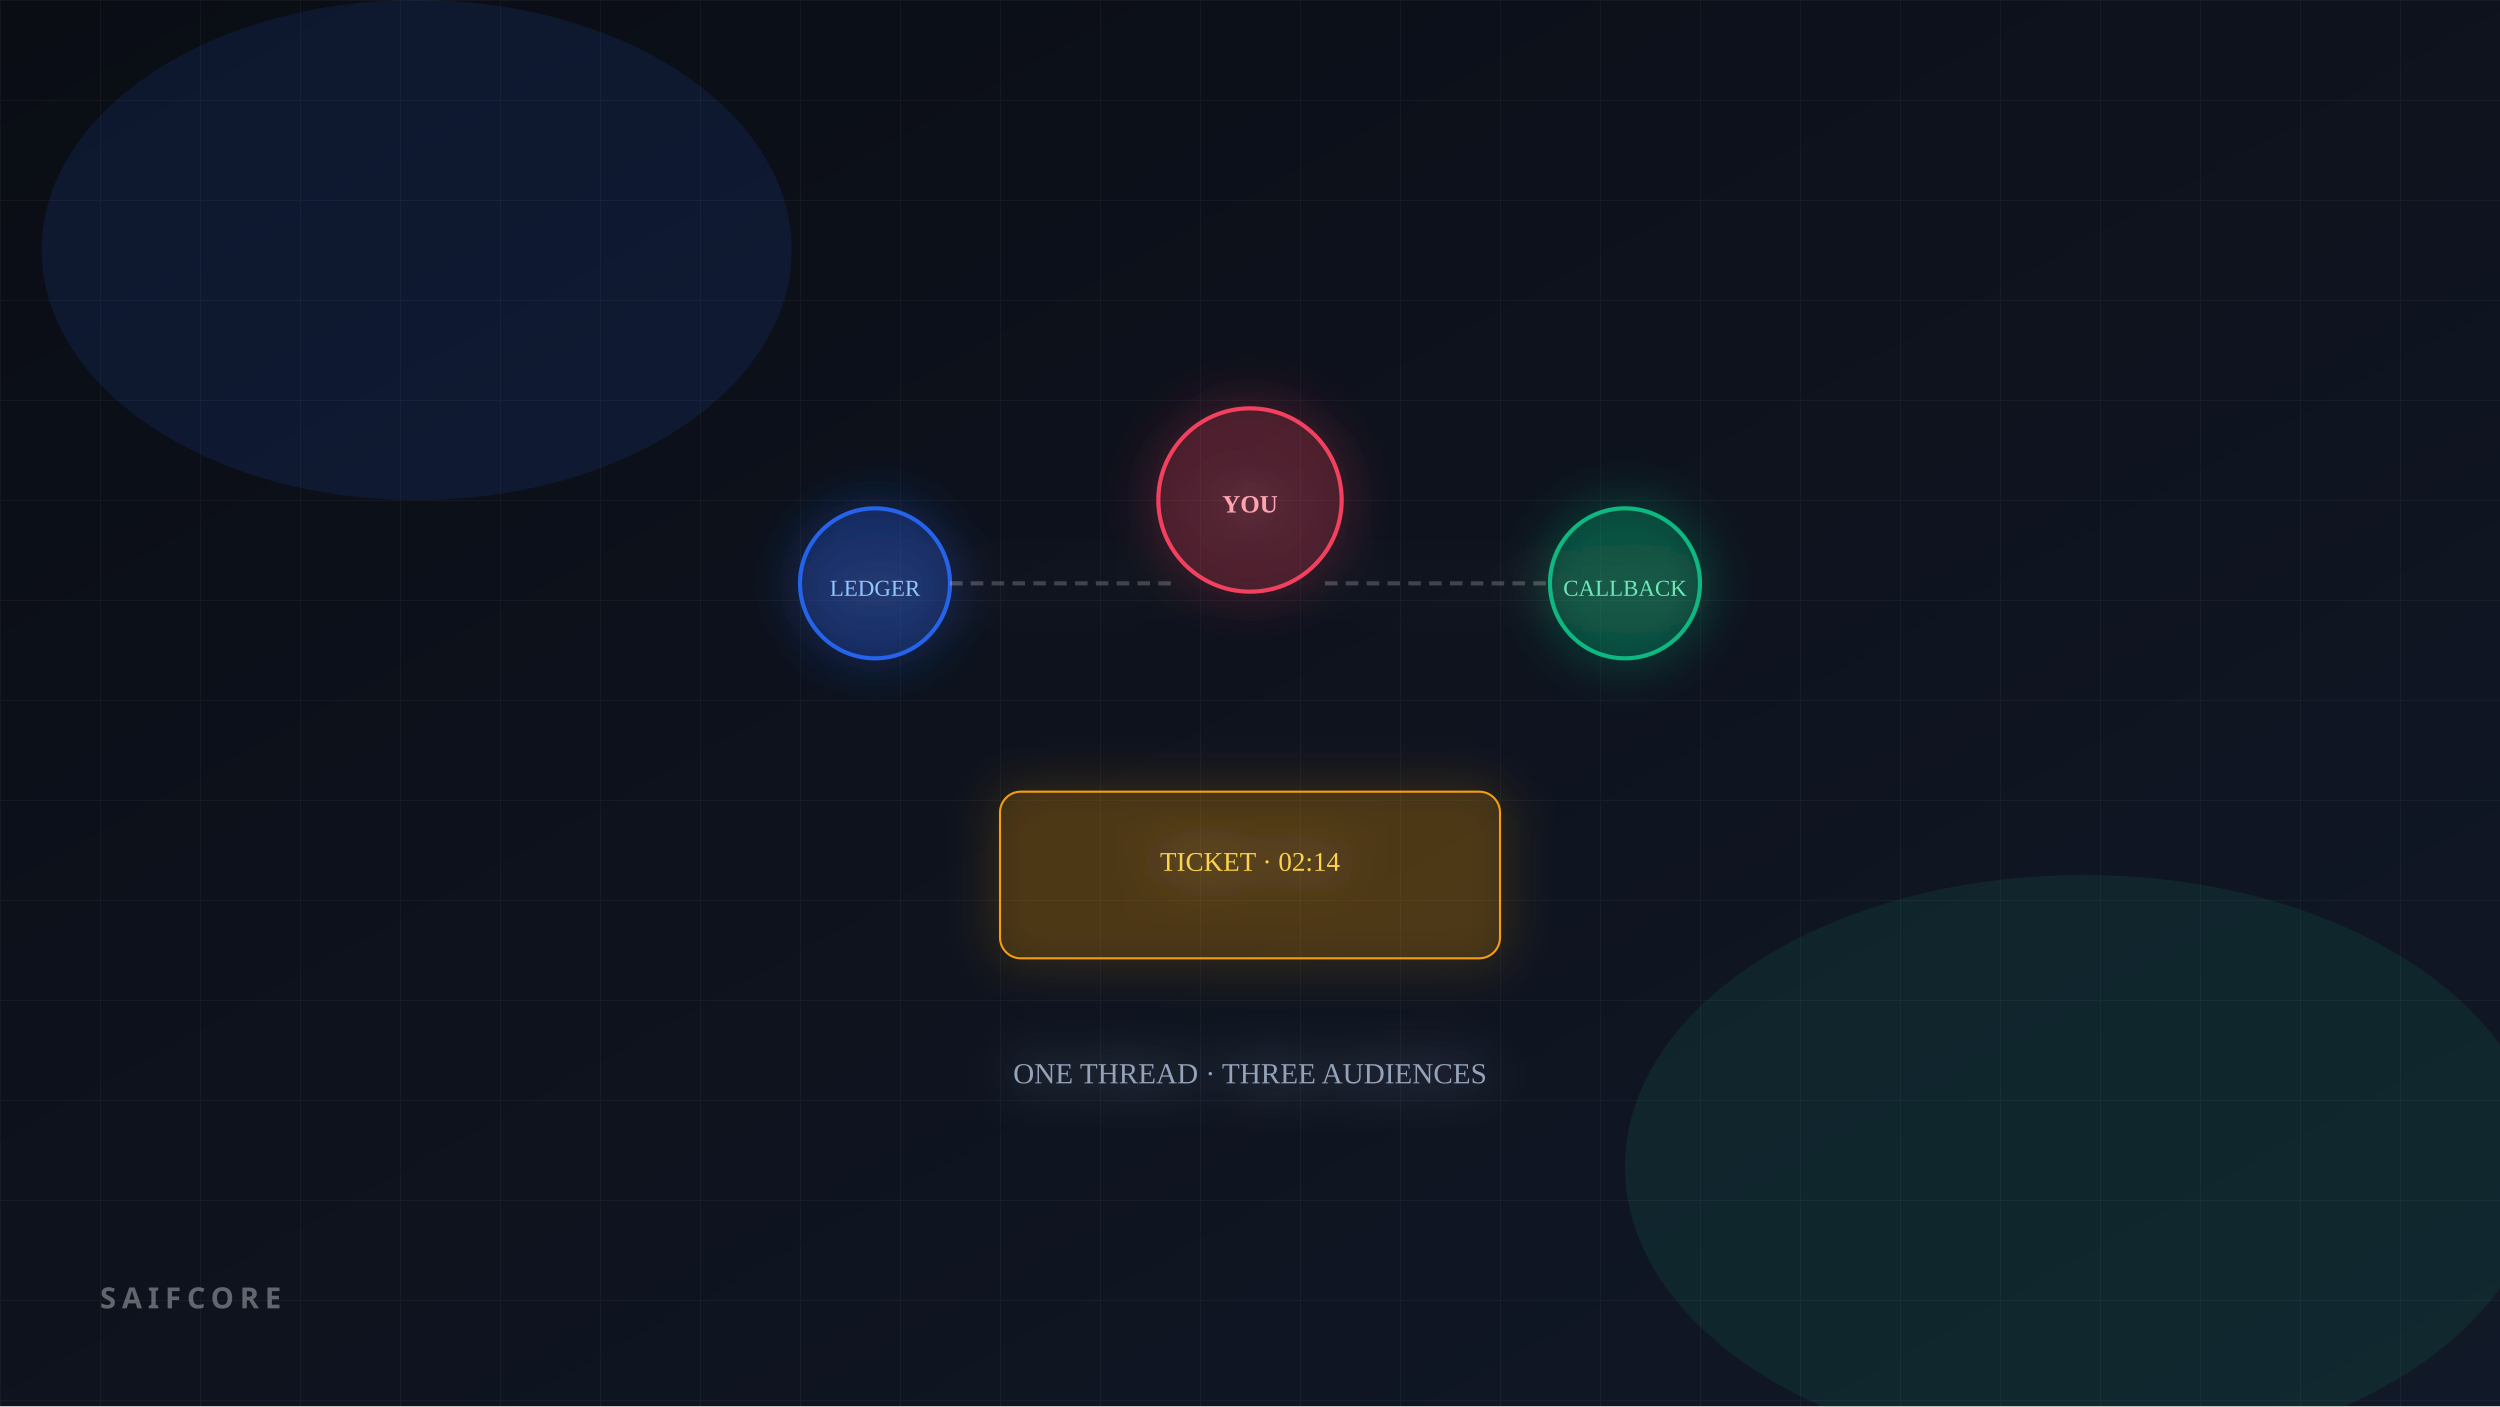
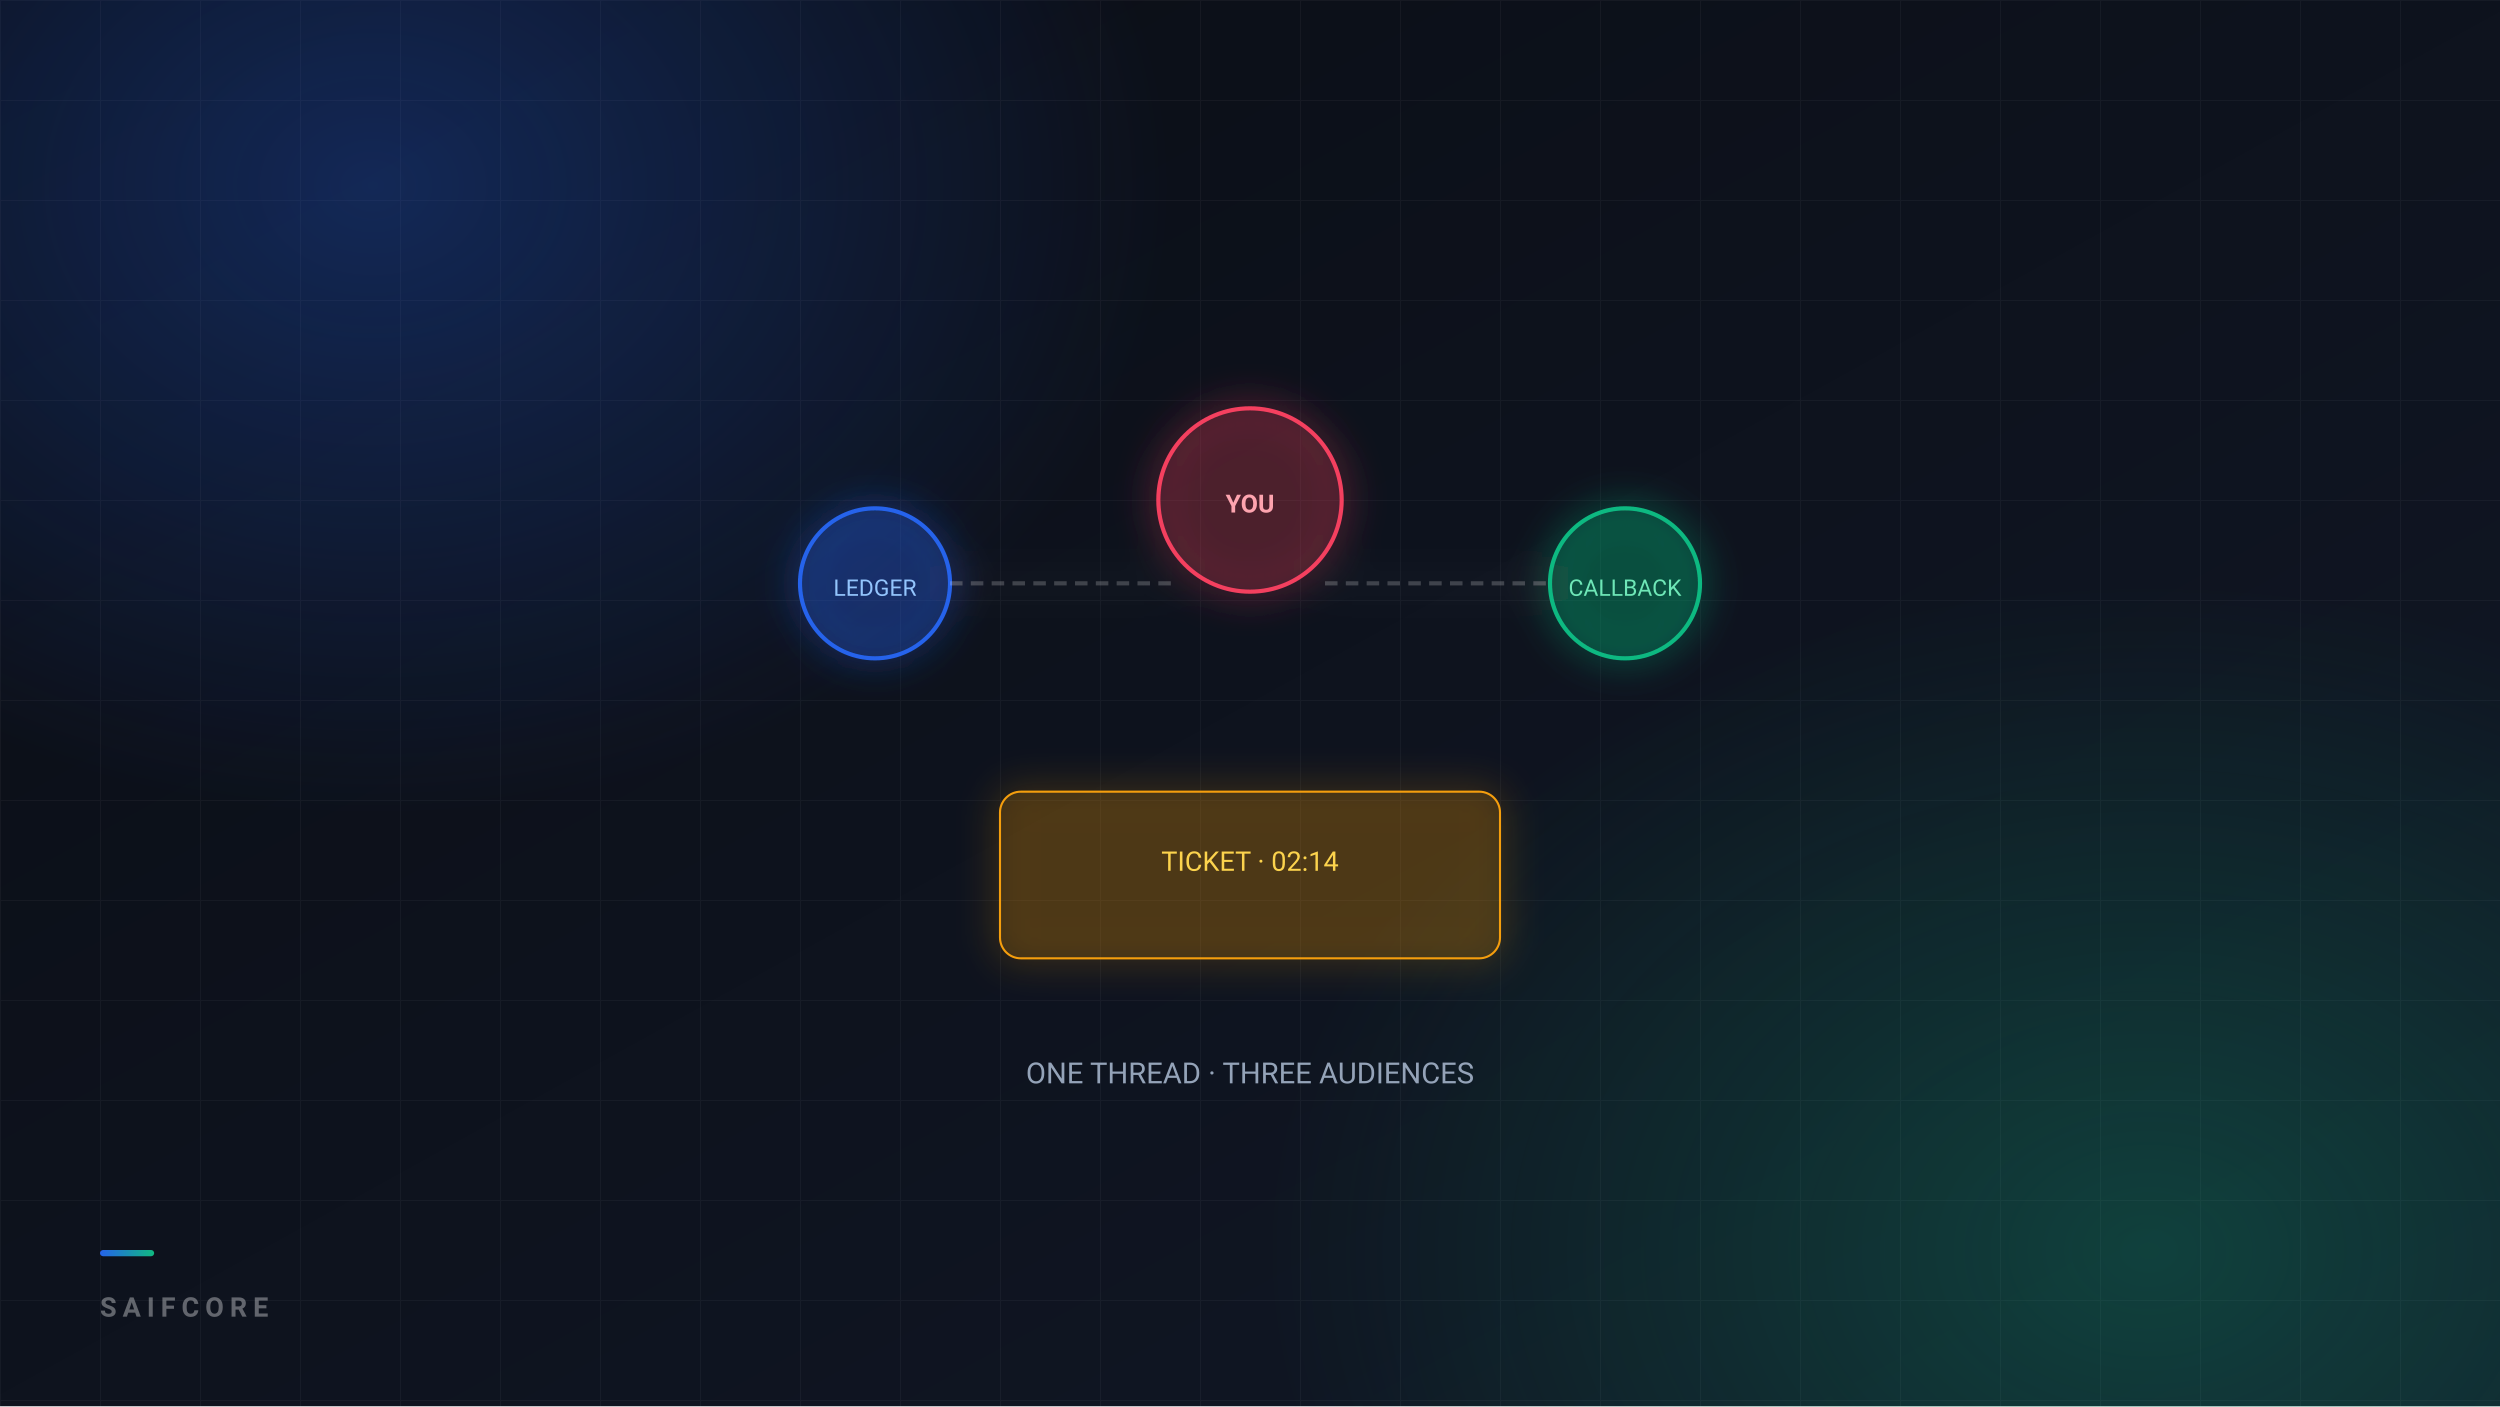
- <svg xmlns="http://www.w3.org/2000/svg" viewBox="0 0 1200 675" role="img" aria-hidden="true">
+ <svg xmlns="http://www.w3.org/2000/svg" viewBox="0 0 1200 675" role="img" aria-hidden="true" font-family="ui-sans-serif,system-ui,-apple-system,Segoe UI,Roboto,sans-serif">
  <defs>
    <linearGradient id="bg" x1="0%" y1="0%" x2="100%" y2="100%">
      <stop offset="0%" stop-color="#0a0d14" />
      <stop offset="100%" stop-color="#111827" />
    </linearGradient>
    <linearGradient id="brand" x1="0%" y1="0%" x2="100%" y2="0%">
      <stop offset="0%" stop-color="#2563eb" />
      <stop offset="100%" stop-color="#10b981" />
    </linearGradient>
+     <radialGradient id="haloBlue">
+       <stop offset="0%" stop-color="#2563eb" stop-opacity="0.3" />
+       <stop offset="100%" stop-color="#2563eb" stop-opacity="0" />
+     </radialGradient>
+     <radialGradient id="haloGreen">
+       <stop offset="0%" stop-color="#10b981" stop-opacity="0.26" />
+       <stop offset="100%" stop-color="#10b981" stop-opacity="0" />
+     </radialGradient>
    <pattern id="grid" width="48" height="48" patternUnits="userSpaceOnUse">
      <path d="M48 0H0V48" fill="none" stroke="rgba(255,255,255,0.04)" stroke-width="1" />
    </pattern>
    <filter id="glow" x="-50%" y="-50%" width="200%" height="200%">
-       <feGaussianBlur stdDeviation="12" result="b" />
+       <feGaussianBlur stdDeviation="9" result="b" />
      <feMerge>
        <feMergeNode in="b" />
        <feMergeNode in="SourceGraphic" />
      </feMerge>
    </filter>
  </defs>
  <rect width="1200" height="675" fill="url(#bg)" />
  <rect width="1200" height="675" fill="url(#grid)" />
-   <ellipse cx="200" cy="120" rx="180" ry="120" fill="#2563eb" opacity="0.12" />
-   <ellipse cx="1000" cy="560" rx="220" ry="140" fill="#10b981" opacity="0.1" />
+   <ellipse cx="180" cy="90" rx="380" ry="300" fill="url(#haloBlue)" />
+   <ellipse cx="1030" cy="600" rx="420" ry="320" fill="url(#haloGreen)" />
  <g filter="url(#glow)">
    <circle cx="420" cy="280" r="36" fill="rgba(37,99,235,0.2)" stroke="#2563eb" stroke-width="2" />
-     <text x="420" y="286" text-anchor="middle" fill="#93c5fd" font-size="11">LEDGER</text>
    <circle cx="600" cy="240" r="44" fill="rgba(244,63,94,0.15)" stroke="#f43f5e" stroke-width="2" />
-     <text x="600" y="246" text-anchor="middle" fill="#fda4af" font-size="12" font-weight="700">YOU</text>
    <circle cx="780" cy="280" r="36" fill="rgba(16,185,129,0.2)" stroke="#10b981" stroke-width="2" />
-     <text x="780" y="286" text-anchor="middle" fill="#6ee7b7" font-size="11">CALLBACK</text>
    <path d="M456 280 H564 M636 280 H744" stroke="rgba(255,255,255,0.2)" stroke-width="2" stroke-dasharray="6 4" />
    <rect x="480" y="380" width="240" height="80" rx="10" fill="rgba(245,158,11,0.15)" stroke="#f59e0b" stroke-width="1" />
+   </g>
+   <g>
+     <text x="420" y="286" text-anchor="middle" fill="#93c5fd" font-size="11">LEDGER</text>
+     <text x="600" y="246" text-anchor="middle" fill="#fda4af" font-size="12" font-weight="700">YOU</text>
+     <text x="780" y="286" text-anchor="middle" fill="#6ee7b7" font-size="11">CALLBACK</text>
    <text x="600" y="418" text-anchor="middle" fill="#fcd34d" font-size="13">TICKET · 02:14</text>
    <text x="600" y="520" text-anchor="middle" fill="#94a3b8" font-size="14">ONE THREAD · THREE AUDIENCES</text>
  </g>
-   <text x="48" y="628" fill="rgba(255,255,255,0.35)" font-family="ui-sans-serif,system-ui,sans-serif" font-size="14" font-weight="600" letter-spacing="0.2em">SAIFCORE</text>
+   <rect x="48" y="600" width="26" height="3" rx="1.5" fill="url(#brand)" />
+   <text x="48" y="632" fill="rgba(255,255,255,0.35)" font-size="13" font-weight="700" letter-spacing="0.22em">SAIFCORE</text>
</svg>
